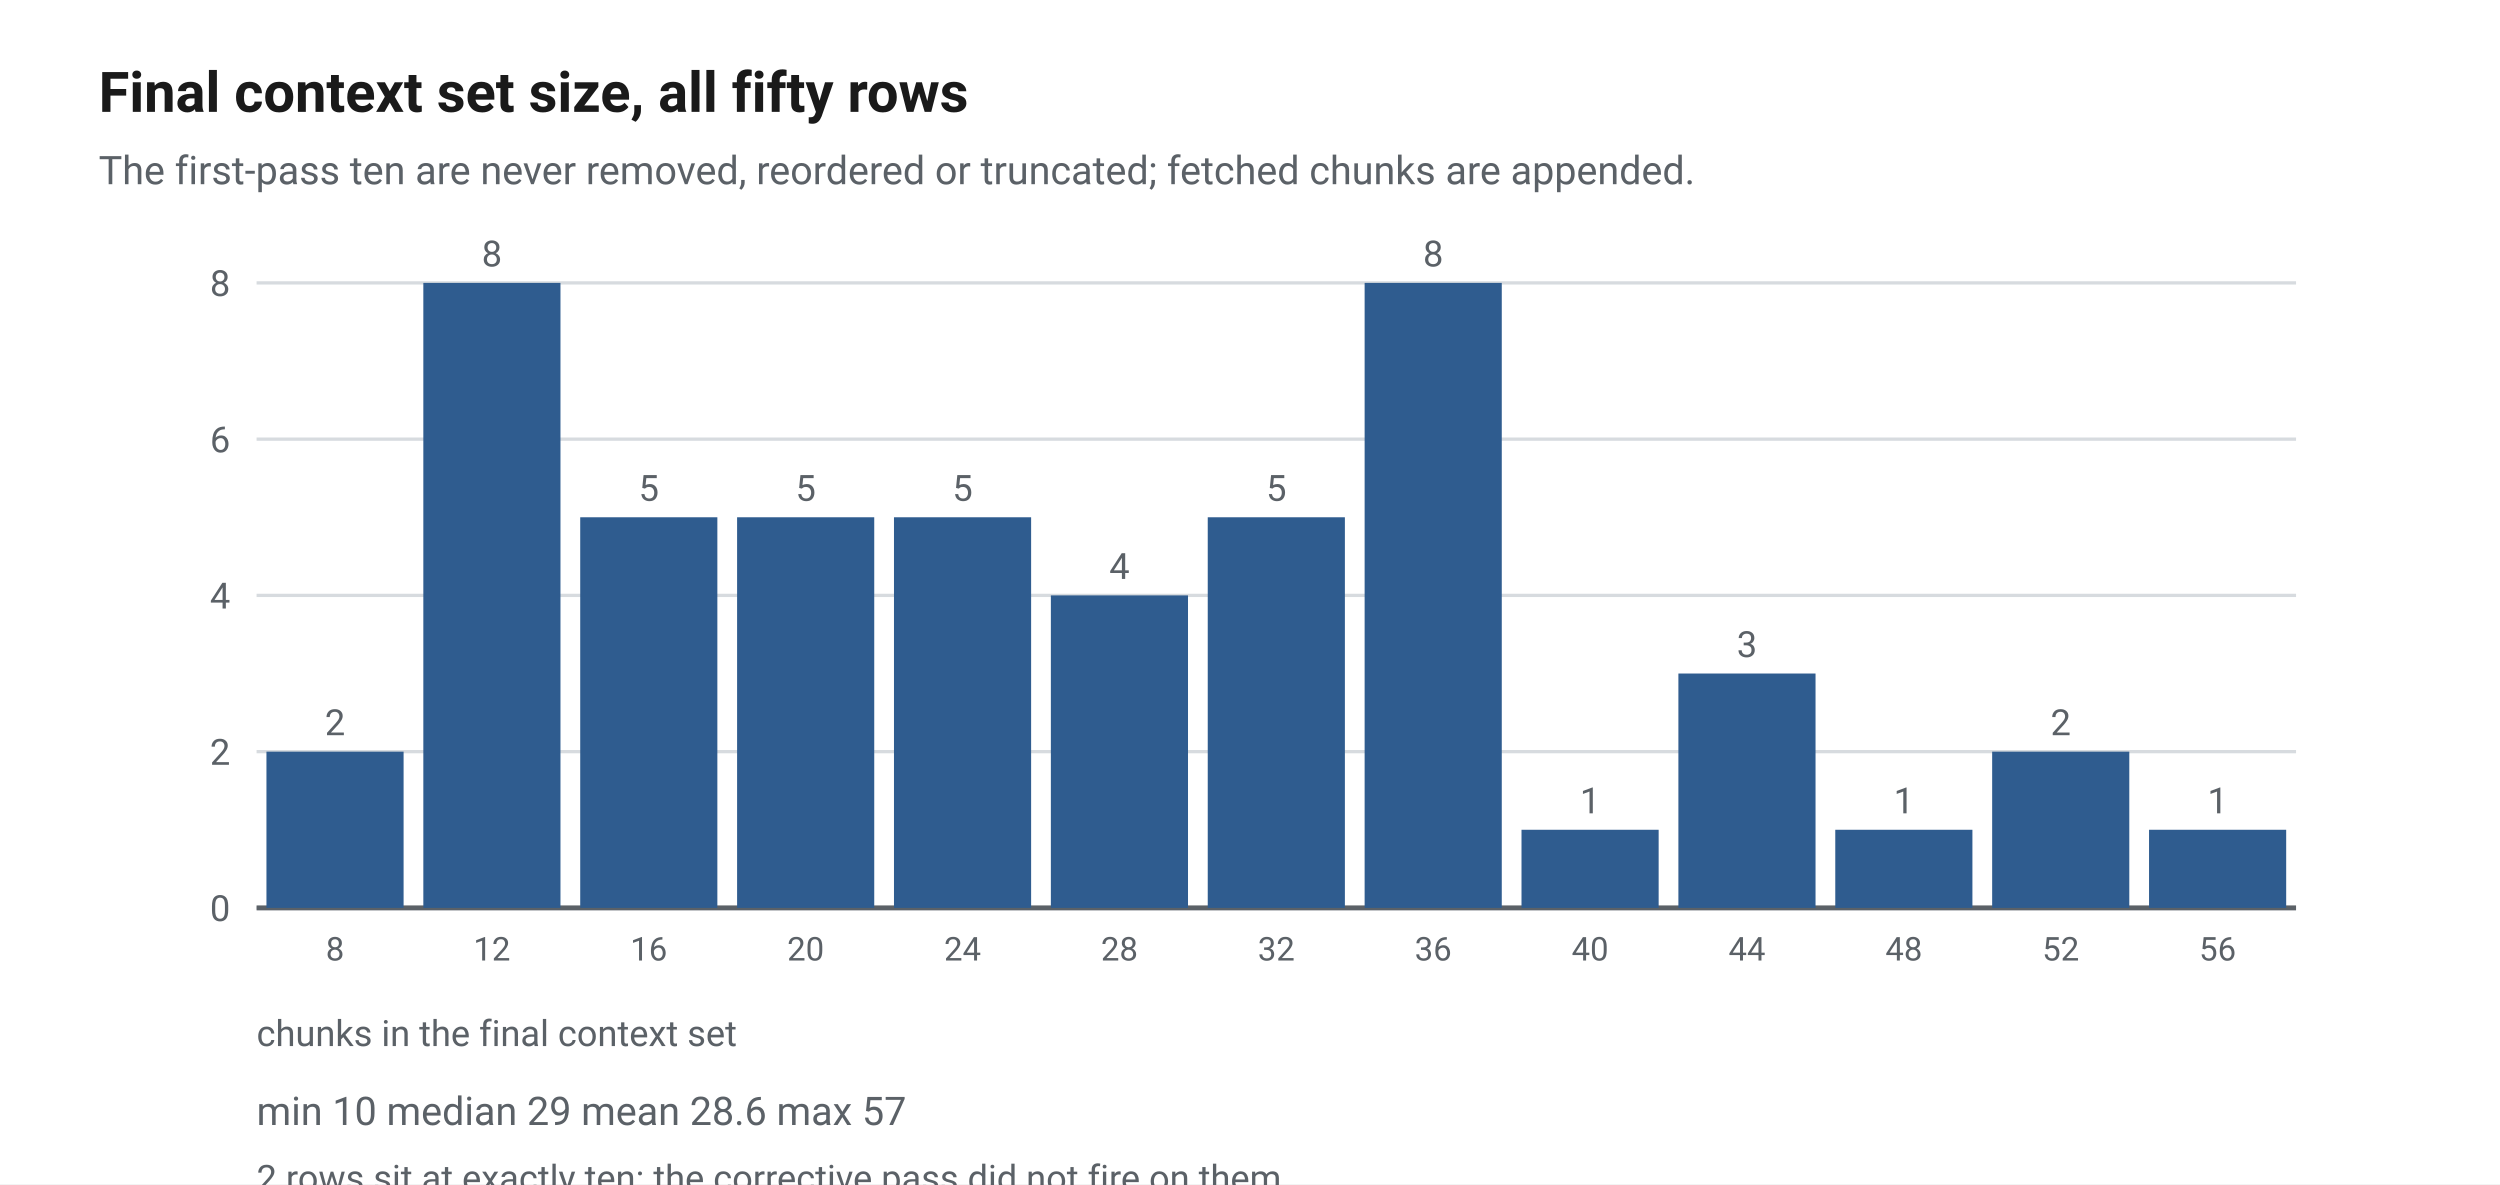
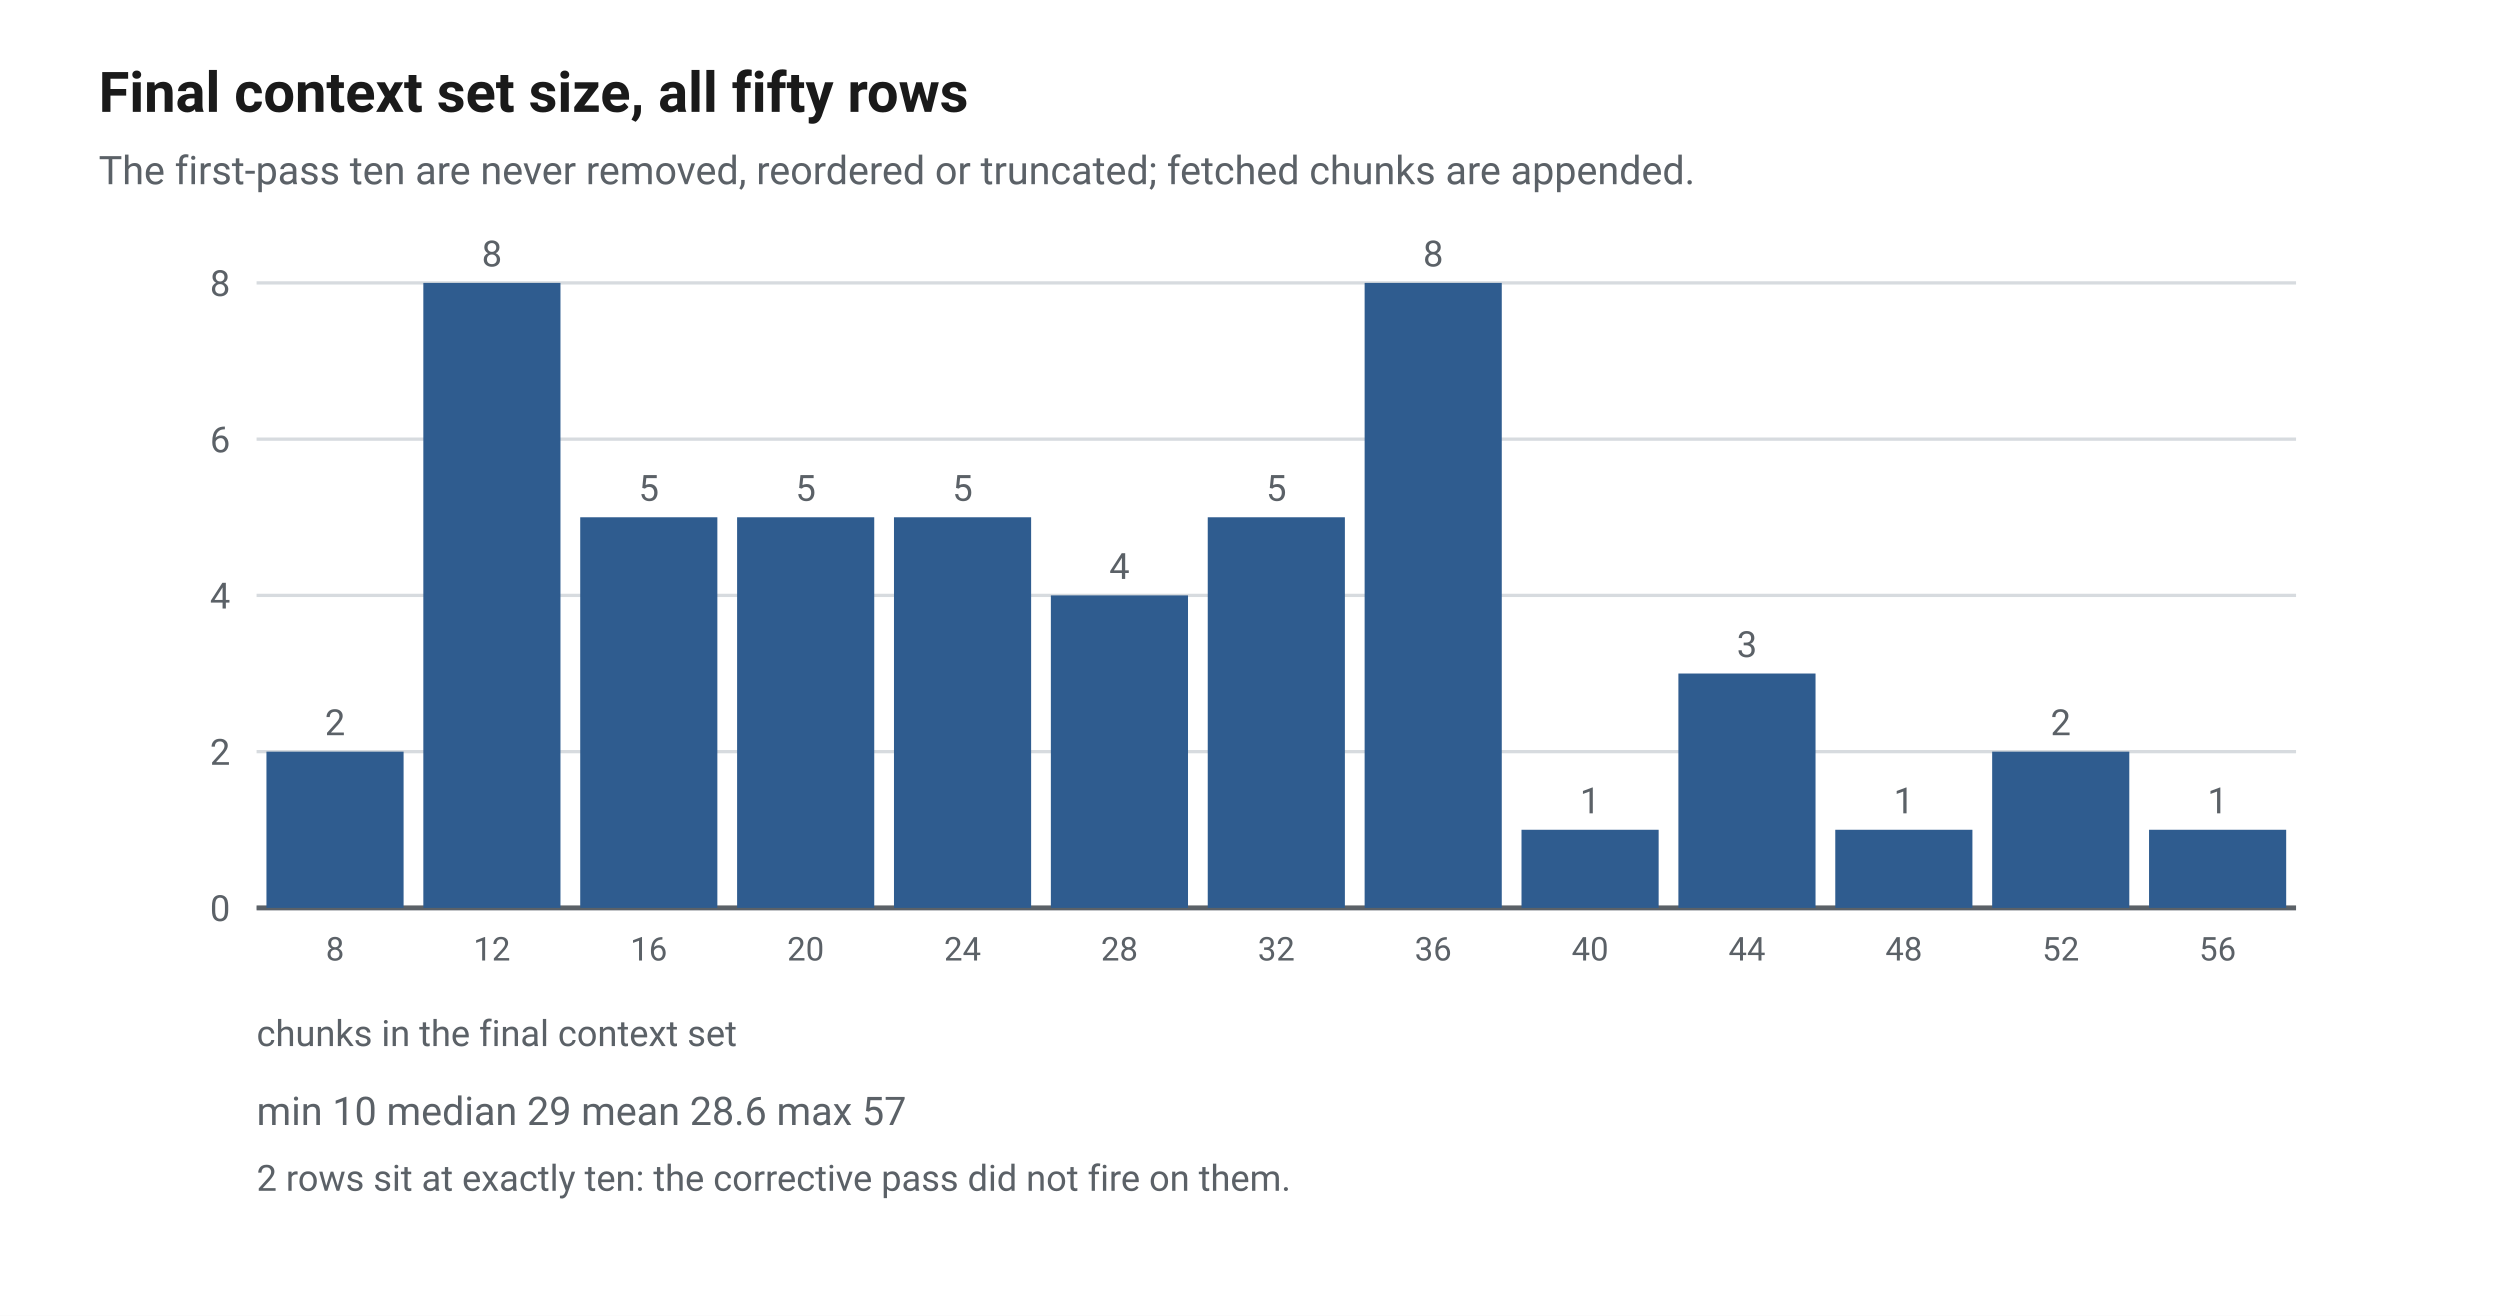
- <svg xmlns="http://www.w3.org/2000/svg" width="760" height="360" viewBox="0 0 760 360" role="img" aria-labelledby="figure-title figure-desc">
-   <rect x="0" y="0" width="760" height="360" fill="#ffffff" />
+ <svg xmlns="http://www.w3.org/2000/svg" width="760" height="400" viewBox="0 0 760 400" role="img" aria-labelledby="figure-title figure-desc">
+   <rect x="0" y="0" width="760" height="400" fill="#ffffff" />
  <text x="30" y="34" font-size="17" font-family="system-ui, -apple-system, Segoe UI, Roboto, Helvetica, Arial, sans-serif" fill="#1a1a1a" font-weight="600">Final context set size, all fifty rows</text>
  <text x="30" y="56" font-size="12" font-family="system-ui, -apple-system, Segoe UI, Roboto, Helvetica, Arial, sans-serif" fill="#5b6167">The first-pass ten are never removed, reordered or truncated; fetched chunks are appended.</text>
  <line x1="78" y1="276" x2="698" y2="276" stroke="#d7dbdf" stroke-width="1" />
  <text x="70" y="280" font-size="11" font-family="system-ui, -apple-system, Segoe UI, Roboto, Helvetica, Arial, sans-serif" fill="#5b6167" text-anchor="end">0</text>
  <line x1="78" y1="228.5" x2="698" y2="228.5" stroke="#d7dbdf" stroke-width="1" />
  <text x="70" y="232.5" font-size="11" font-family="system-ui, -apple-system, Segoe UI, Roboto, Helvetica, Arial, sans-serif" fill="#5b6167" text-anchor="end">2</text>
  <line x1="78" y1="181" x2="698" y2="181" stroke="#d7dbdf" stroke-width="1" />
  <text x="70" y="185" font-size="11" font-family="system-ui, -apple-system, Segoe UI, Roboto, Helvetica, Arial, sans-serif" fill="#5b6167" text-anchor="end">4</text>
  <line x1="78" y1="133.5" x2="698" y2="133.5" stroke="#d7dbdf" stroke-width="1" />
  <text x="70" y="137.5" font-size="11" font-family="system-ui, -apple-system, Segoe UI, Roboto, Helvetica, Arial, sans-serif" fill="#5b6167" text-anchor="end">6</text>
  <line x1="78" y1="86" x2="698" y2="86" stroke="#d7dbdf" stroke-width="1" />
  <text x="70" y="90" font-size="11" font-family="system-ui, -apple-system, Segoe UI, Roboto, Helvetica, Arial, sans-serif" fill="#5b6167" text-anchor="end">8</text>
  <line x1="78" y1="276" x2="698" y2="276" stroke="#5b6167" stroke-width="1.5" />
  <rect x="81" y="228.5" width="41.692" height="47.5" fill="#2f5c8f" />
  <text x="101.846" y="223.5" font-size="11" font-family="system-ui, -apple-system, Segoe UI, Roboto, Helvetica, Arial, sans-serif" fill="#5b6167" text-anchor="middle">2</text>
  <text x="101.846" y="292" font-size="10" font-family="system-ui, -apple-system, Segoe UI, Roboto, Helvetica, Arial, sans-serif" fill="#5b6167" text-anchor="middle">8</text>
  <rect x="128.692" y="86" width="41.692" height="190" fill="#2f5c8f" />
  <text x="149.538" y="81" font-size="11" font-family="system-ui, -apple-system, Segoe UI, Roboto, Helvetica, Arial, sans-serif" fill="#5b6167" text-anchor="middle">8</text>
  <text x="149.538" y="292" font-size="10" font-family="system-ui, -apple-system, Segoe UI, Roboto, Helvetica, Arial, sans-serif" fill="#5b6167" text-anchor="middle">12</text>
  <rect x="176.385" y="157.25" width="41.692" height="118.75" fill="#2f5c8f" />
  <text x="197.231" y="152.25" font-size="11" font-family="system-ui, -apple-system, Segoe UI, Roboto, Helvetica, Arial, sans-serif" fill="#5b6167" text-anchor="middle">5</text>
  <text x="197.231" y="292" font-size="10" font-family="system-ui, -apple-system, Segoe UI, Roboto, Helvetica, Arial, sans-serif" fill="#5b6167" text-anchor="middle">16</text>
  <rect x="224.077" y="157.25" width="41.692" height="118.75" fill="#2f5c8f" />
  <text x="244.923" y="152.25" font-size="11" font-family="system-ui, -apple-system, Segoe UI, Roboto, Helvetica, Arial, sans-serif" fill="#5b6167" text-anchor="middle">5</text>
  <text x="244.923" y="292" font-size="10" font-family="system-ui, -apple-system, Segoe UI, Roboto, Helvetica, Arial, sans-serif" fill="#5b6167" text-anchor="middle">20</text>
  <rect x="271.769" y="157.25" width="41.692" height="118.75" fill="#2f5c8f" />
  <text x="292.615" y="152.25" font-size="11" font-family="system-ui, -apple-system, Segoe UI, Roboto, Helvetica, Arial, sans-serif" fill="#5b6167" text-anchor="middle">5</text>
  <text x="292.615" y="292" font-size="10" font-family="system-ui, -apple-system, Segoe UI, Roboto, Helvetica, Arial, sans-serif" fill="#5b6167" text-anchor="middle">24</text>
  <rect x="319.462" y="181" width="41.692" height="95" fill="#2f5c8f" />
  <text x="340.308" y="176" font-size="11" font-family="system-ui, -apple-system, Segoe UI, Roboto, Helvetica, Arial, sans-serif" fill="#5b6167" text-anchor="middle">4</text>
  <text x="340.308" y="292" font-size="10" font-family="system-ui, -apple-system, Segoe UI, Roboto, Helvetica, Arial, sans-serif" fill="#5b6167" text-anchor="middle">28</text>
  <rect x="367.154" y="157.25" width="41.692" height="118.75" fill="#2f5c8f" />
  <text x="388" y="152.25" font-size="11" font-family="system-ui, -apple-system, Segoe UI, Roboto, Helvetica, Arial, sans-serif" fill="#5b6167" text-anchor="middle">5</text>
  <text x="388" y="292" font-size="10" font-family="system-ui, -apple-system, Segoe UI, Roboto, Helvetica, Arial, sans-serif" fill="#5b6167" text-anchor="middle">32</text>
  <rect x="414.846" y="86" width="41.692" height="190" fill="#2f5c8f" />
  <text x="435.692" y="81" font-size="11" font-family="system-ui, -apple-system, Segoe UI, Roboto, Helvetica, Arial, sans-serif" fill="#5b6167" text-anchor="middle">8</text>
  <text x="435.692" y="292" font-size="10" font-family="system-ui, -apple-system, Segoe UI, Roboto, Helvetica, Arial, sans-serif" fill="#5b6167" text-anchor="middle">36</text>
  <rect x="462.538" y="252.25" width="41.692" height="23.75" fill="#2f5c8f" />
  <text x="483.385" y="247.25" font-size="11" font-family="system-ui, -apple-system, Segoe UI, Roboto, Helvetica, Arial, sans-serif" fill="#5b6167" text-anchor="middle">1</text>
  <text x="483.385" y="292" font-size="10" font-family="system-ui, -apple-system, Segoe UI, Roboto, Helvetica, Arial, sans-serif" fill="#5b6167" text-anchor="middle">40</text>
  <rect x="510.231" y="204.75" width="41.692" height="71.25" fill="#2f5c8f" />
  <text x="531.077" y="199.75" font-size="11" font-family="system-ui, -apple-system, Segoe UI, Roboto, Helvetica, Arial, sans-serif" fill="#5b6167" text-anchor="middle">3</text>
  <text x="531.077" y="292" font-size="10" font-family="system-ui, -apple-system, Segoe UI, Roboto, Helvetica, Arial, sans-serif" fill="#5b6167" text-anchor="middle">44</text>
  <rect x="557.923" y="252.25" width="41.692" height="23.75" fill="#2f5c8f" />
  <text x="578.769" y="247.25" font-size="11" font-family="system-ui, -apple-system, Segoe UI, Roboto, Helvetica, Arial, sans-serif" fill="#5b6167" text-anchor="middle">1</text>
  <text x="578.769" y="292" font-size="10" font-family="system-ui, -apple-system, Segoe UI, Roboto, Helvetica, Arial, sans-serif" fill="#5b6167" text-anchor="middle">48</text>
  <rect x="605.615" y="228.5" width="41.692" height="47.5" fill="#2f5c8f" />
  <text x="626.462" y="223.5" font-size="11" font-family="system-ui, -apple-system, Segoe UI, Roboto, Helvetica, Arial, sans-serif" fill="#5b6167" text-anchor="middle">2</text>
  <text x="626.462" y="292" font-size="10" font-family="system-ui, -apple-system, Segoe UI, Roboto, Helvetica, Arial, sans-serif" fill="#5b6167" text-anchor="middle">52</text>
  <rect x="653.308" y="252.25" width="41.692" height="23.75" fill="#2f5c8f" />
  <text x="674.154" y="247.25" font-size="11" font-family="system-ui, -apple-system, Segoe UI, Roboto, Helvetica, Arial, sans-serif" fill="#5b6167" text-anchor="middle">1</text>
  <text x="674.154" y="292" font-size="10" font-family="system-ui, -apple-system, Segoe UI, Roboto, Helvetica, Arial, sans-serif" fill="#5b6167" text-anchor="middle">56</text>
  <text x="78" y="318" font-size="11" font-family="system-ui, -apple-system, Segoe UI, Roboto, Helvetica, Arial, sans-serif" fill="#5b6167">chunks in the final context set</text>
  <text x="78" y="342" font-size="12" font-family="system-ui, -apple-system, Segoe UI, Roboto, Helvetica, Arial, sans-serif" fill="#5b6167">min 10   median 29   mean 28.6   max 57</text>
  <text x="78" y="362" font-size="11" font-family="system-ui, -apple-system, Segoe UI, Roboto, Helvetica, Arial, sans-serif" fill="#5b6167">2 rows sit at exactly ten: the corrective pass did not fire on them.</text>
</svg>
